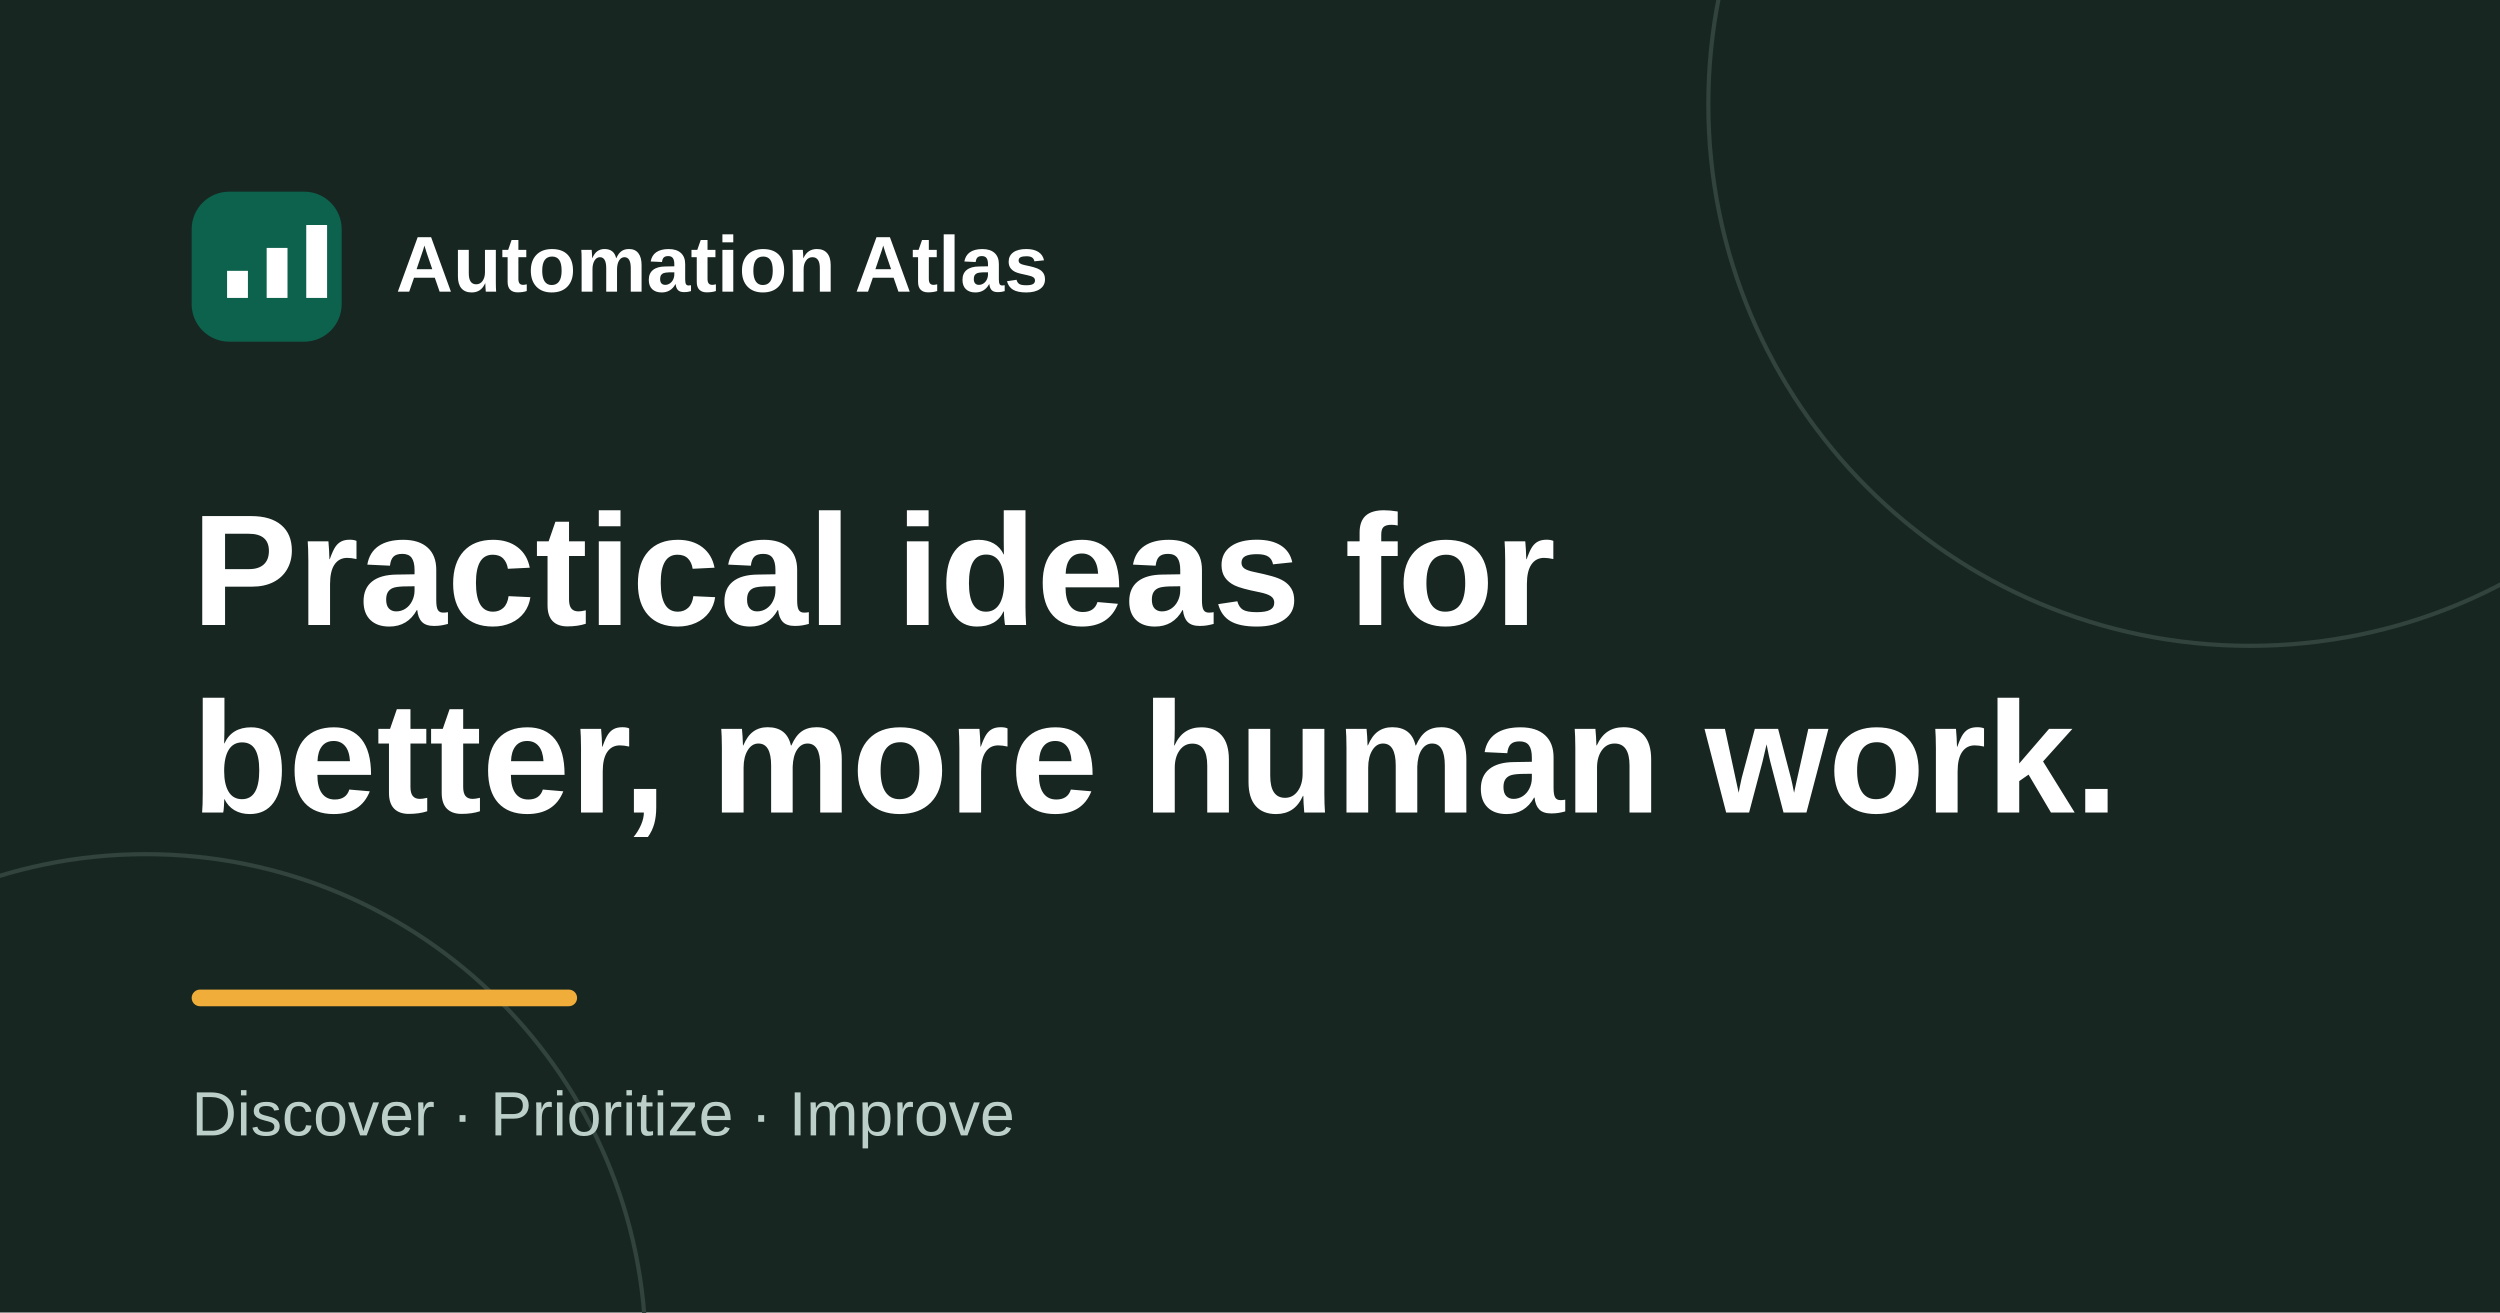
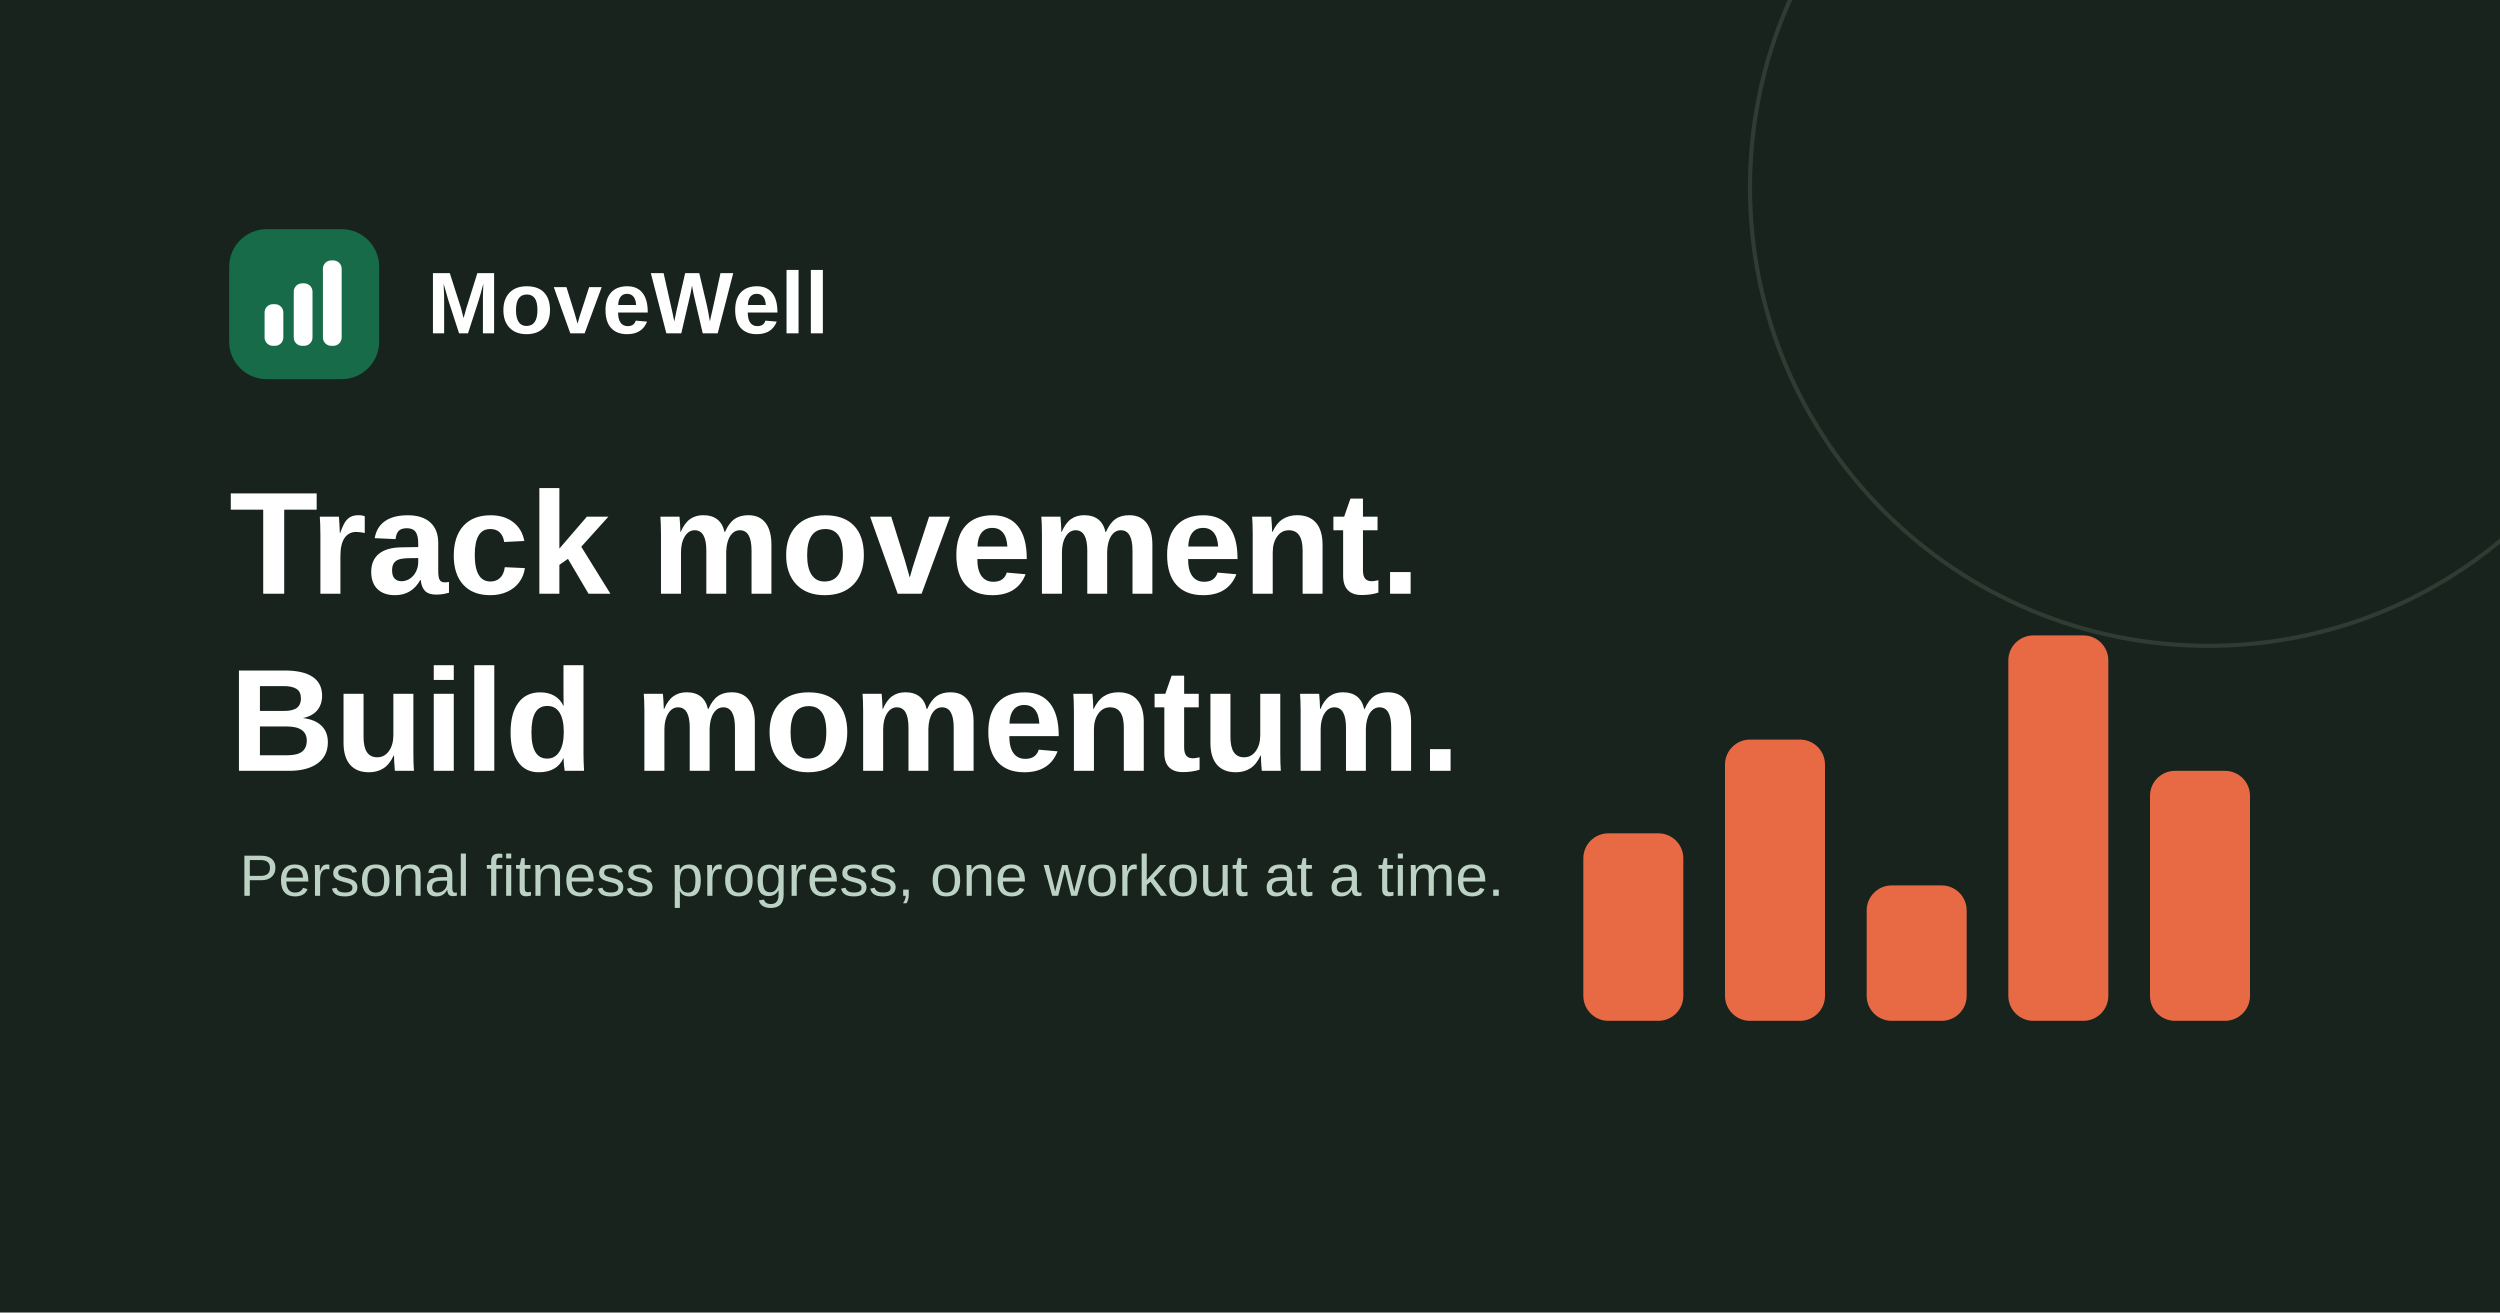
<svg xmlns="http://www.w3.org/2000/svg" viewBox="0 0 1200 630" role="img" aria-labelledby="title description">
-   <rect width="1200" height="630" fill="#172621" />
-   <circle cx="1080" cy="50" r="260" fill="none" stroke="#31433c" stroke-width="2" />
-   <circle cx="70" cy="650" r="240" fill="none" stroke="#31433c" stroke-width="2" />
-   <g transform="translate(92 92)">
-     <rect width="72" height="72" rx="18" fill="#0d624d" />
-     <path d="M17 51V38h10v13zm19 0V27h10v24zm19 0V16h10v35z" fill="#fff" />
+   <rect width="1200" height="630" fill="#17231c" />
+   <circle cx="1060" cy="90" r="220" fill="none" stroke="#dff4e8" stroke-opacity=".12" stroke-width="2" />
+   <rect x="110" y="110" width="72" height="72" rx="18" fill="#176b49" />
+   <rect x="127" y="146" width="9" height="20" rx="4" fill="#fff" />
+   <rect x="141" y="136" width="9" height="30" rx="4" fill="#fff" />
+   <rect x="155" y="125" width="9" height="41" rx="4" fill="#fff" />
+   <text x="205" y="160" fill="#ffffff" font-family="Arial, sans-serif" font-size="42" font-weight="700">MoveWell</text>
+   <text x="110" y="285" fill="#ffffff" font-family="Arial, sans-serif" font-size="70" font-weight="700">Track movement.</text>
+   <text x="110" y="370" fill="#ffffff" font-family="Arial, sans-serif" font-size="70" font-weight="700">Build momentum.</text>
+   <text x="115" y="430" fill="#bcd2c5" font-family="Arial, sans-serif" font-size="28">Personal fitness progress, one workout at a time.</text>
+   <g transform="translate(760 250)" fill="#e86a45">
+     <rect x="0" y="150" width="48" height="90" rx="12" />
+     <rect x="68" y="105" width="48" height="135" rx="12" />
+     <rect x="136" y="175" width="48" height="65" rx="12" />
+     <rect x="204" y="55" width="48" height="185" rx="12" />
+     <rect x="272" y="120" width="48" height="120" rx="12" />
  </g>
-   <text x="190" y="140" fill="#fff" font-family="Arial, sans-serif" font-size="38" font-weight="700">Automation Atlas</text>
-   <text x="92" y="300" fill="#fff" font-family="Arial, sans-serif" font-size="76" font-weight="700">Practical ideas for</text>
-   <text x="92" y="390" fill="#fff" font-family="Arial, sans-serif" font-size="76" font-weight="700">better, more human work.</text>
-   <rect x="92" y="475" width="185" height="8" rx="4" fill="#f0ad39" />
-   <text x="92" y="545" fill="#bcd0c9" font-family="Arial, sans-serif" font-size="30">Discover · Prioritize · Improve</text>
</svg>
